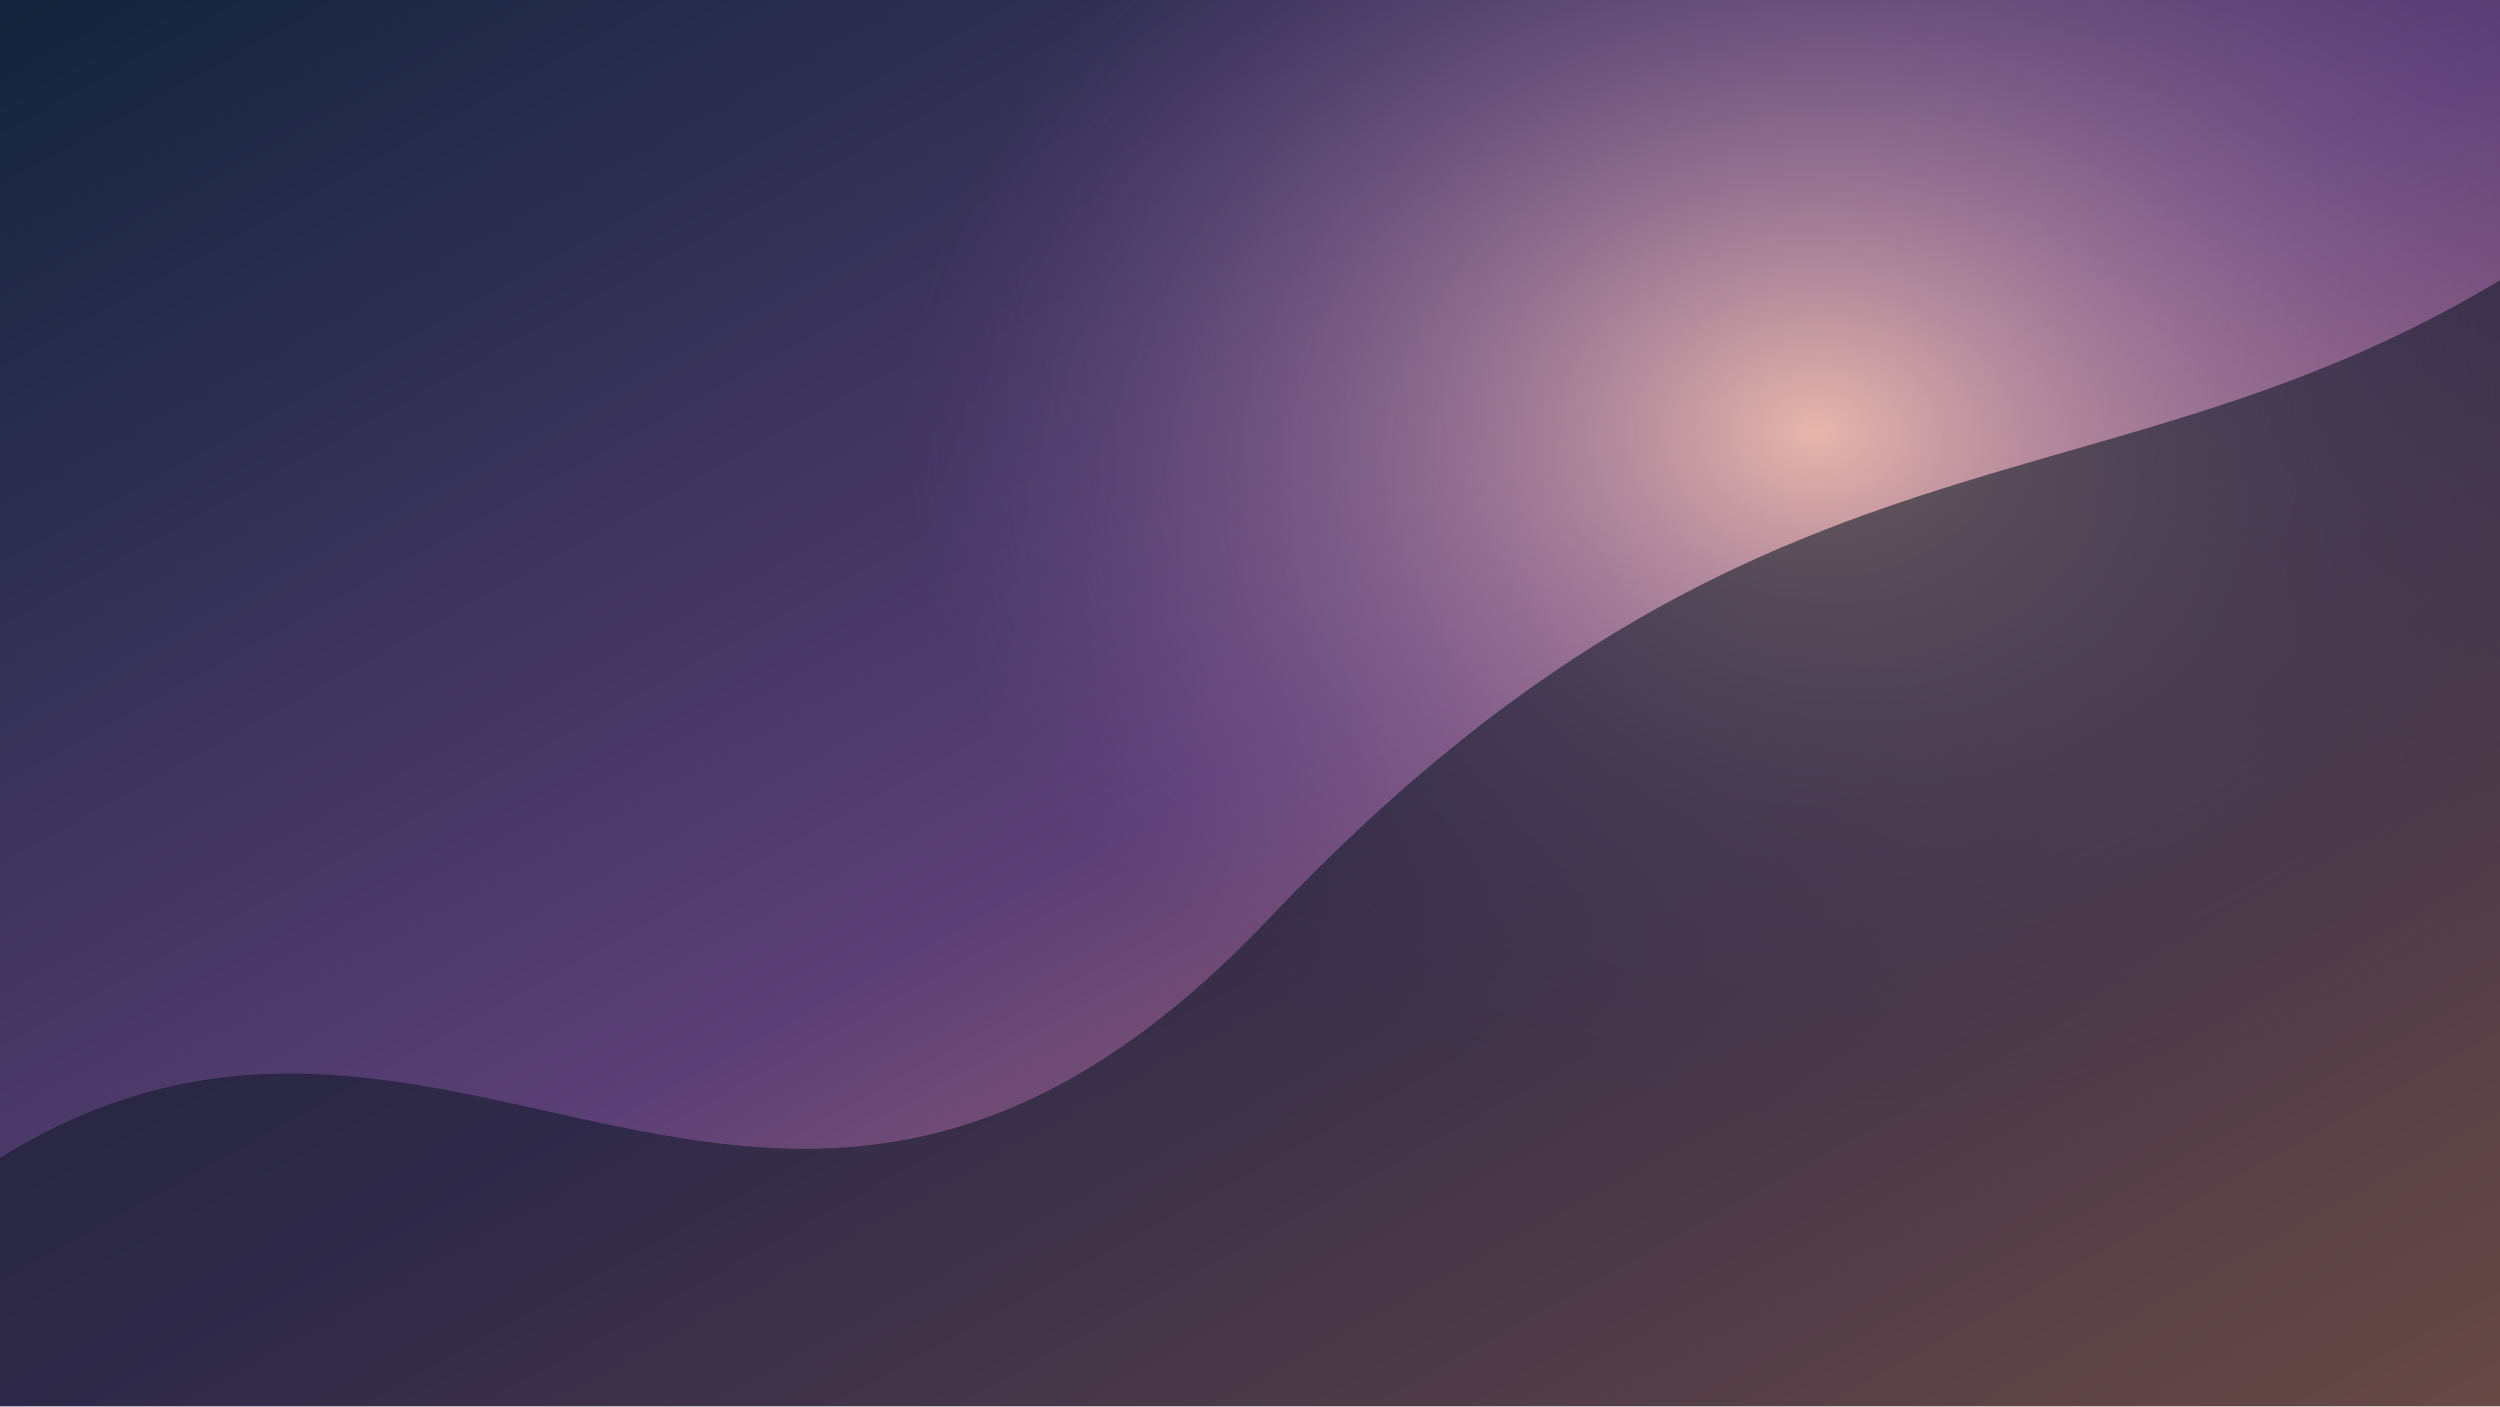
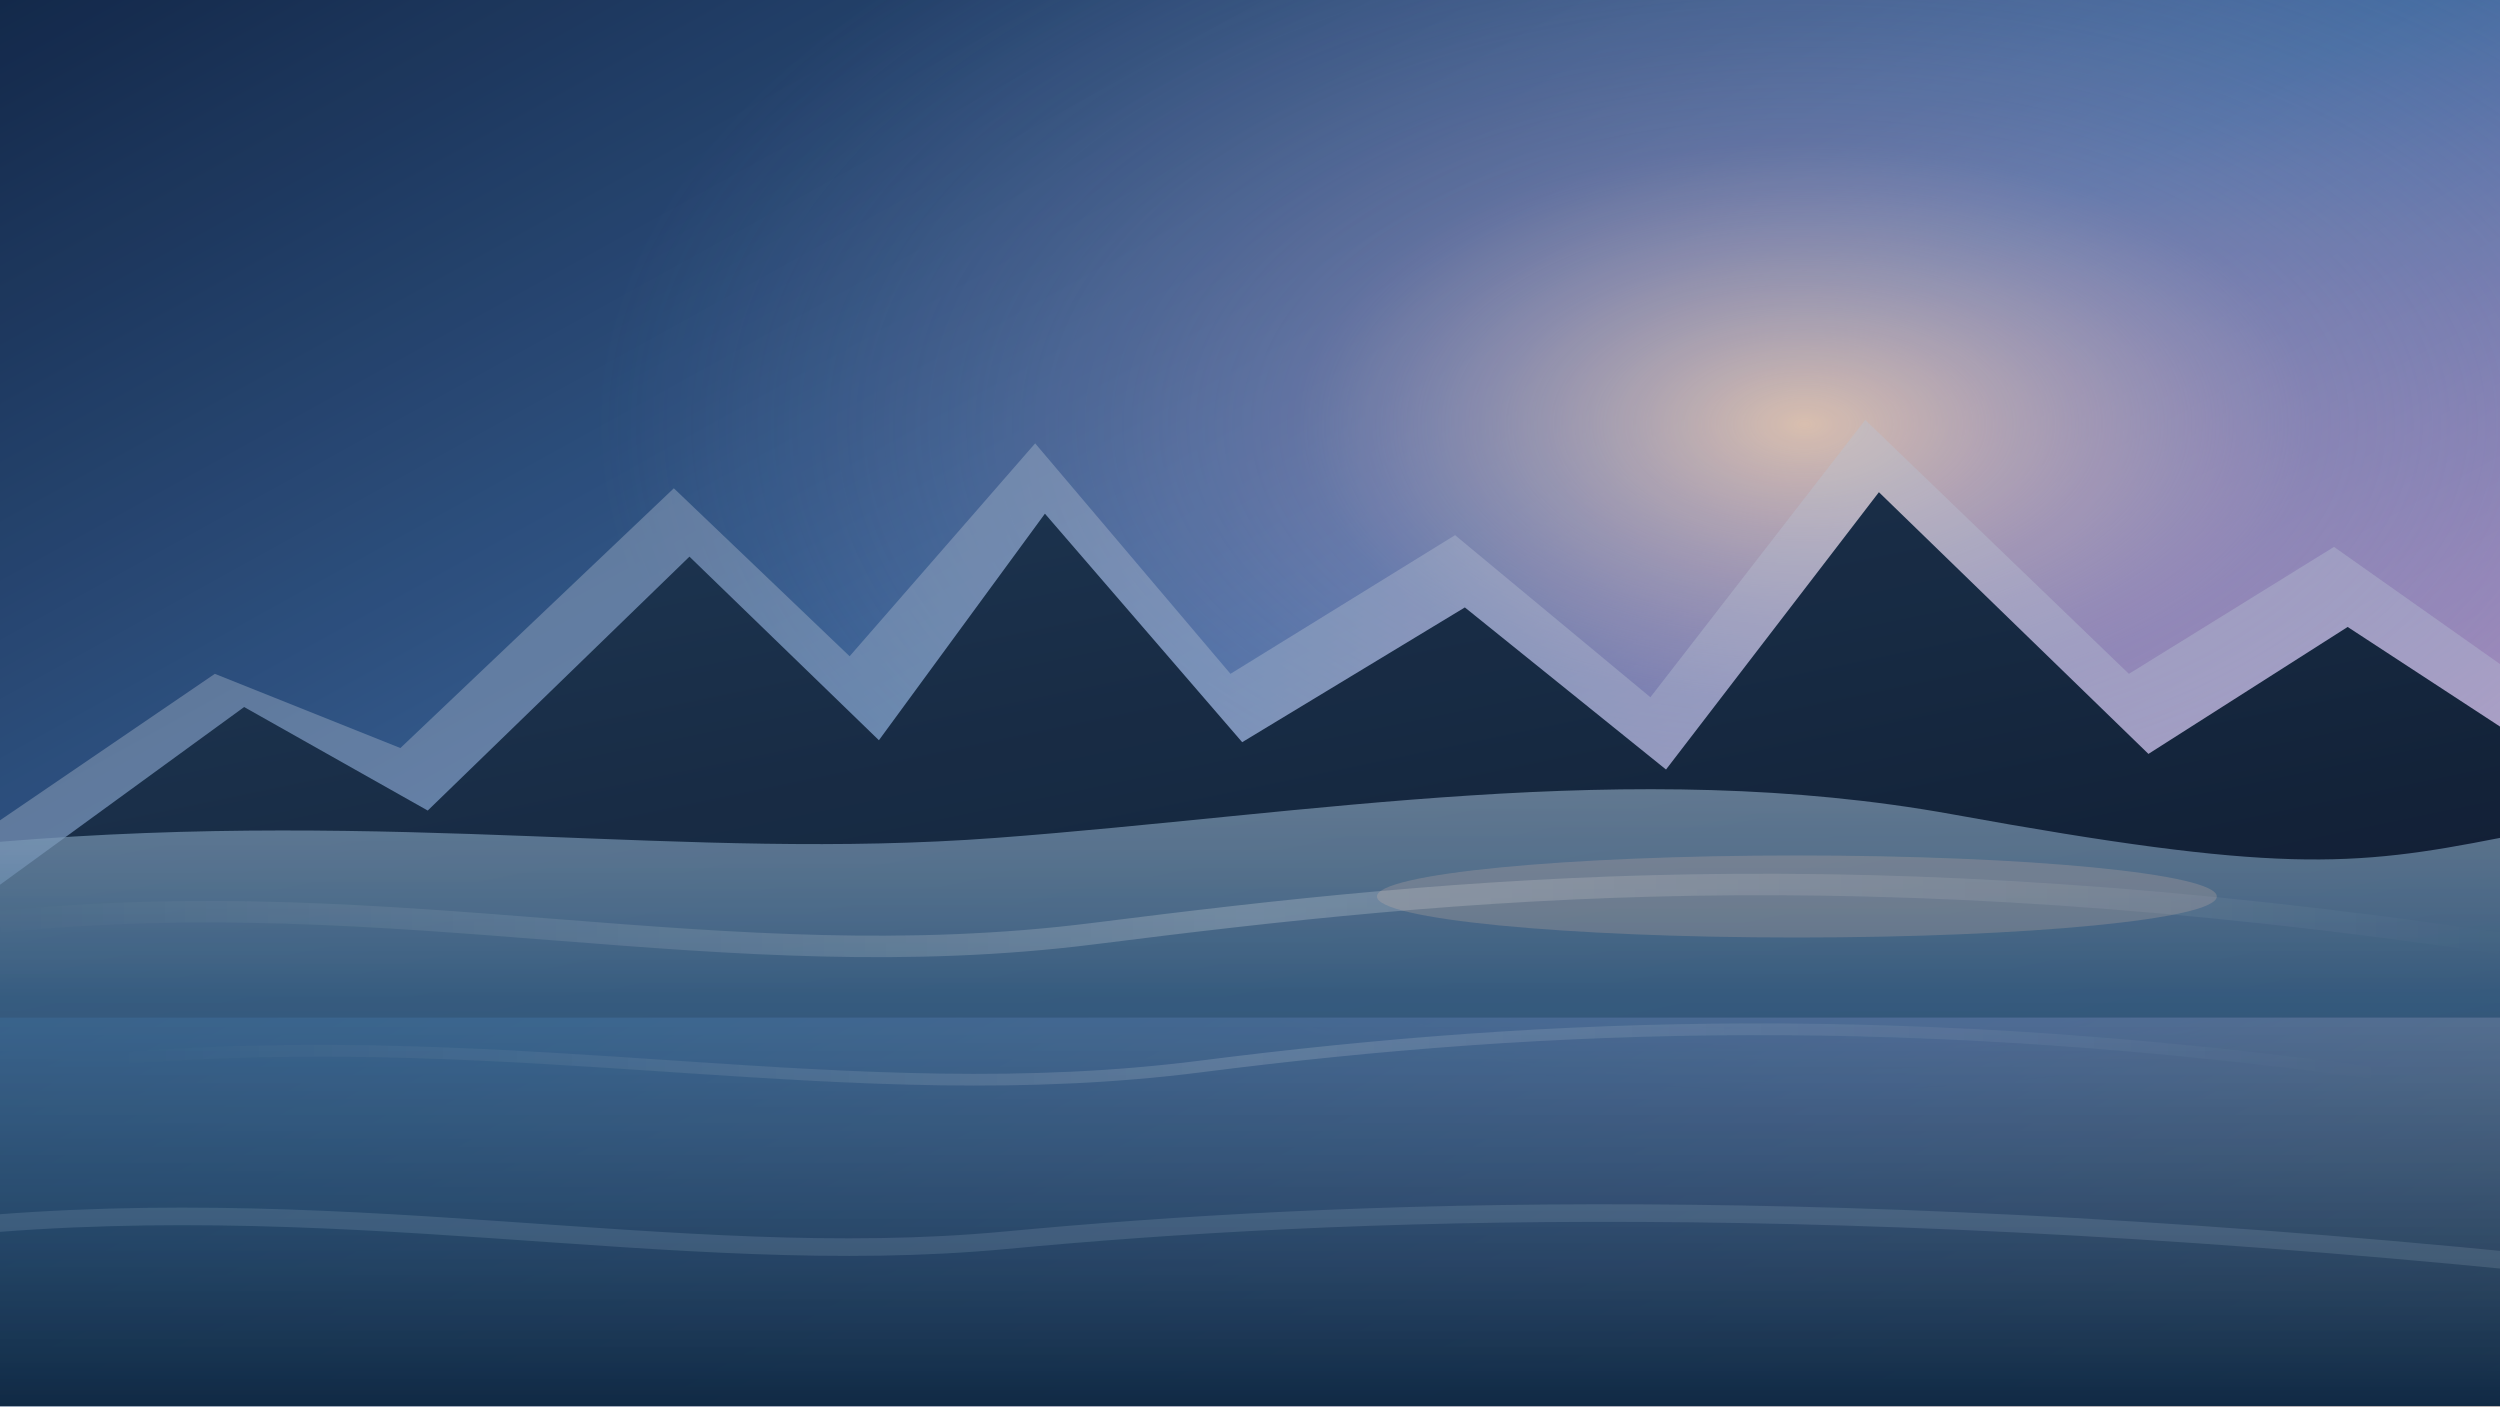
<svg xmlns="http://www.w3.org/2000/svg" width="2560" height="1440" viewBox="0 0 2560 1440">
  <defs>
-     <linearGradient id="b" x2="1" y2="1">
-       <stop stop-color="#12243b" />
-       <stop offset=".52" stop-color="#5b3f76" />
-       <stop offset="1" stop-color="#e18b70" />
+     <linearGradient id="sky" x1="0" y1="0" x2="1" y2="1">
+       <stop stop-color="#142a4d" />
+       <stop offset="0.48" stop-color="#416ea8" />
+       <stop offset="0.76" stop-color="#ac8ec5" />
+       <stop offset="1" stop-color="#f3b58f" />
    </linearGradient>
-     <radialGradient id="g">
-       <stop stop-color="#ffccb5" stop-opacity=".85" />
-       <stop offset="1" stop-color="#855aa7" stop-opacity="0" />
+     <linearGradient id="water" x1="0" y1="0" x2="0" y2="1">
+       <stop stop-color="#9bb6d0" stop-opacity="0.62" />
+       <stop offset="0.34" stop-color="#426f98" stop-opacity="0.80" />
+       <stop offset="1" stop-color="#102b47" />
+     </linearGradient>
+     <linearGradient id="ridge" x1="0" y1="0" x2="1" y2="1">
+       <stop stop-color="#203b59" />
+       <stop offset="1" stop-color="#101c31" />
+     </linearGradient>
+     <radialGradient id="sun" cx="72%" cy="30%" r="48%">
+       <stop stop-color="#ffd9bd" stop-opacity="0.88" />
+       <stop offset="0.42" stop-color="#d7b3da" stop-opacity="0.30" />
+       <stop offset="1" stop-color="#9fb3e1" stop-opacity="0" />
    </radialGradient>
+     <linearGradient id="glass" x1="0" y1="0" x2="1" y2="0">
+       <stop stop-color="#ffffff" stop-opacity="0" />
+       <stop offset="0.5" stop-color="#ffffff" stop-opacity="0.24" />
+       <stop offset="1" stop-color="#ffffff" stop-opacity="0" />
+     </linearGradient>
  </defs>
-   <rect width="2560" height="1440" fill="url(#b)" />
-   <ellipse cx="1860" cy="440" rx="940" ry="720" fill="url(#g)" />
-   <path d="M-100 1260C420 810 760 1510 1300 940s900-380 1360-720v1220H-100z" fill="#101927" opacity=".58" />
+   <rect width="2560" height="1440" fill="url(#sky)" />
+   <rect width="2560" height="1440" fill="url(#sun)" />
+   <path d="M0 840 220 690 410 766 690 500 870 672 1060 454 1260 690 1490 548 1690 714 1910 430 2180 690 2390 560 2560 680V1010H0Z" fill="#c9d4e3" fill-opacity="0.36" />
+   <path d="M0 906 250 724 438 830 706 570 900 758 1070 526 1272 760 1500 622 1706 788 1924 504 2200 772 2404 642 2560 744V1042H0Z" fill="url(#ridge)" />
+   <path d="M0 862C410 828 700 882 1020 858s650-84 980-24 408 54 560 24v582H0Z" fill="url(#water)" />
+   <path d="M0 944c410-42 740 60 1120 12s780-88 1440 10" fill="none" stroke="url(#glass)" stroke-width="22" />
+   <path d="M120 1084c420-34 750 54 1110 8s730-58 1210 8" fill="none" stroke="url(#glass)" stroke-width="12" opacity="0.72" />
+   <path d="M-80 1260c420-48 770 42 1110 10s850-52 1630 30" fill="none" stroke="#dceeff" stroke-opacity="0.14" stroke-width="18" />
+   <ellipse cx="1840" cy="918" rx="430" ry="42" fill="#ffd4bc" fill-opacity="0.20" />
+   <rect width="2560" height="1440" fill="#091526" opacity="0.08" />
</svg>
